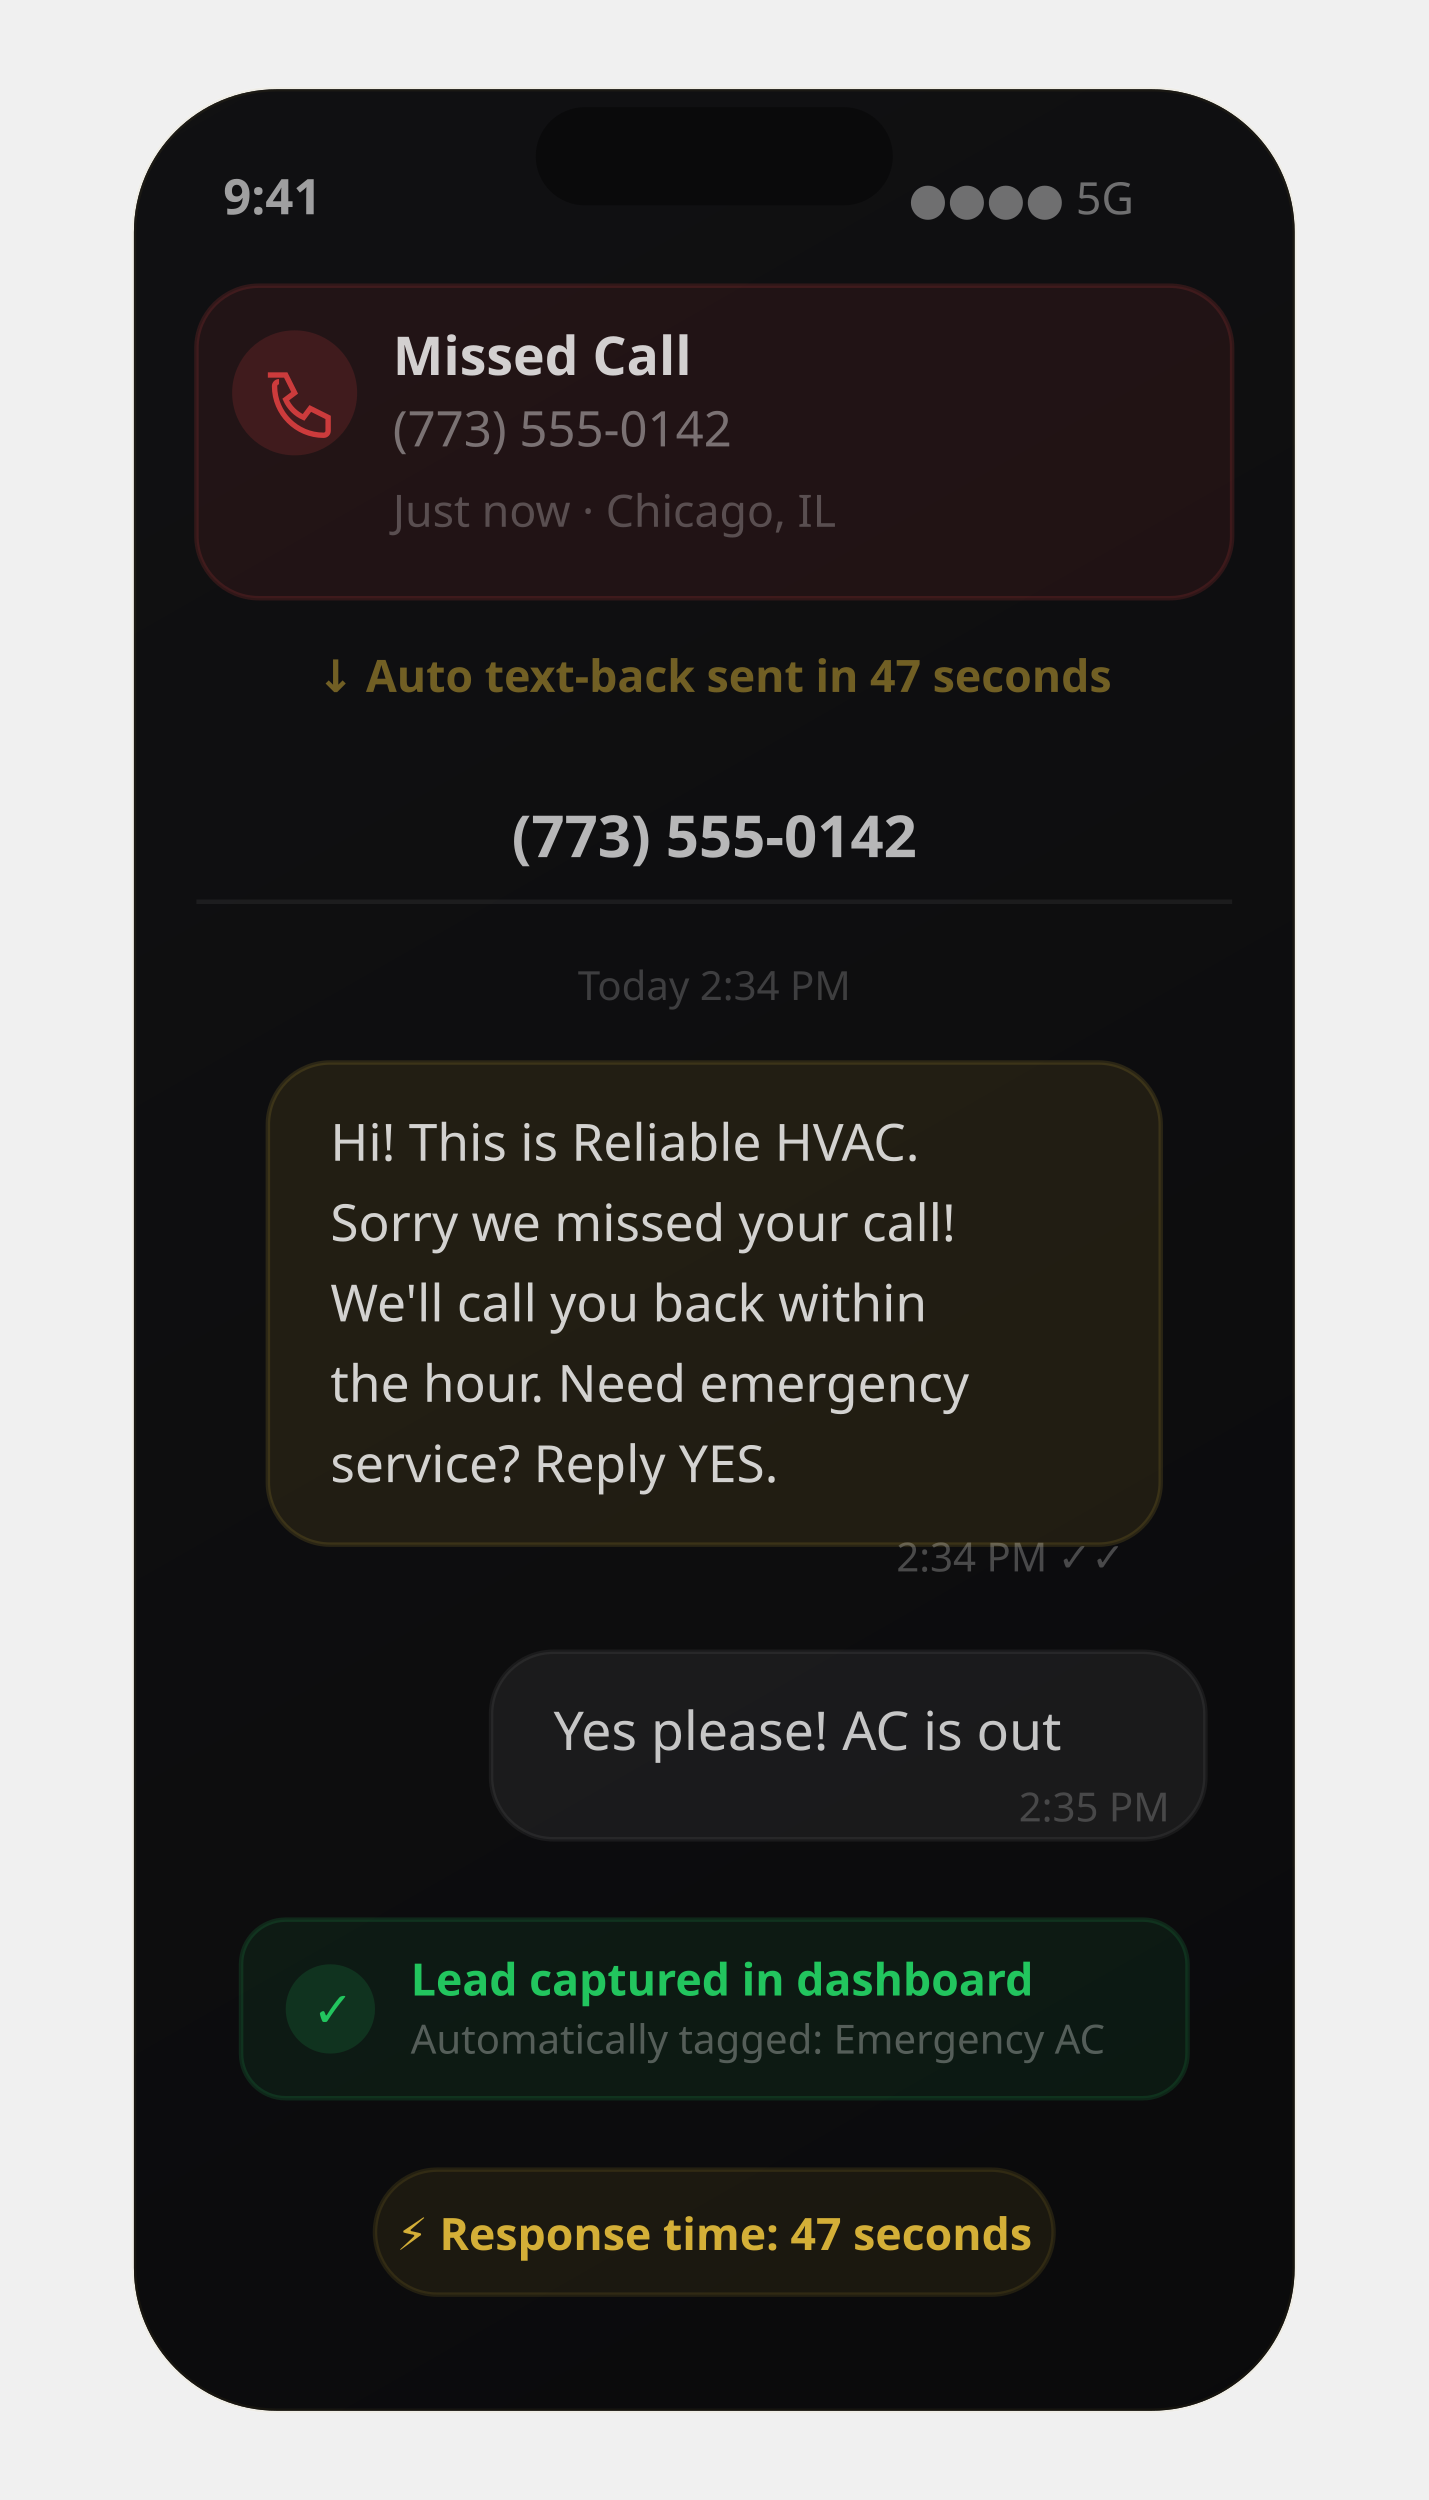
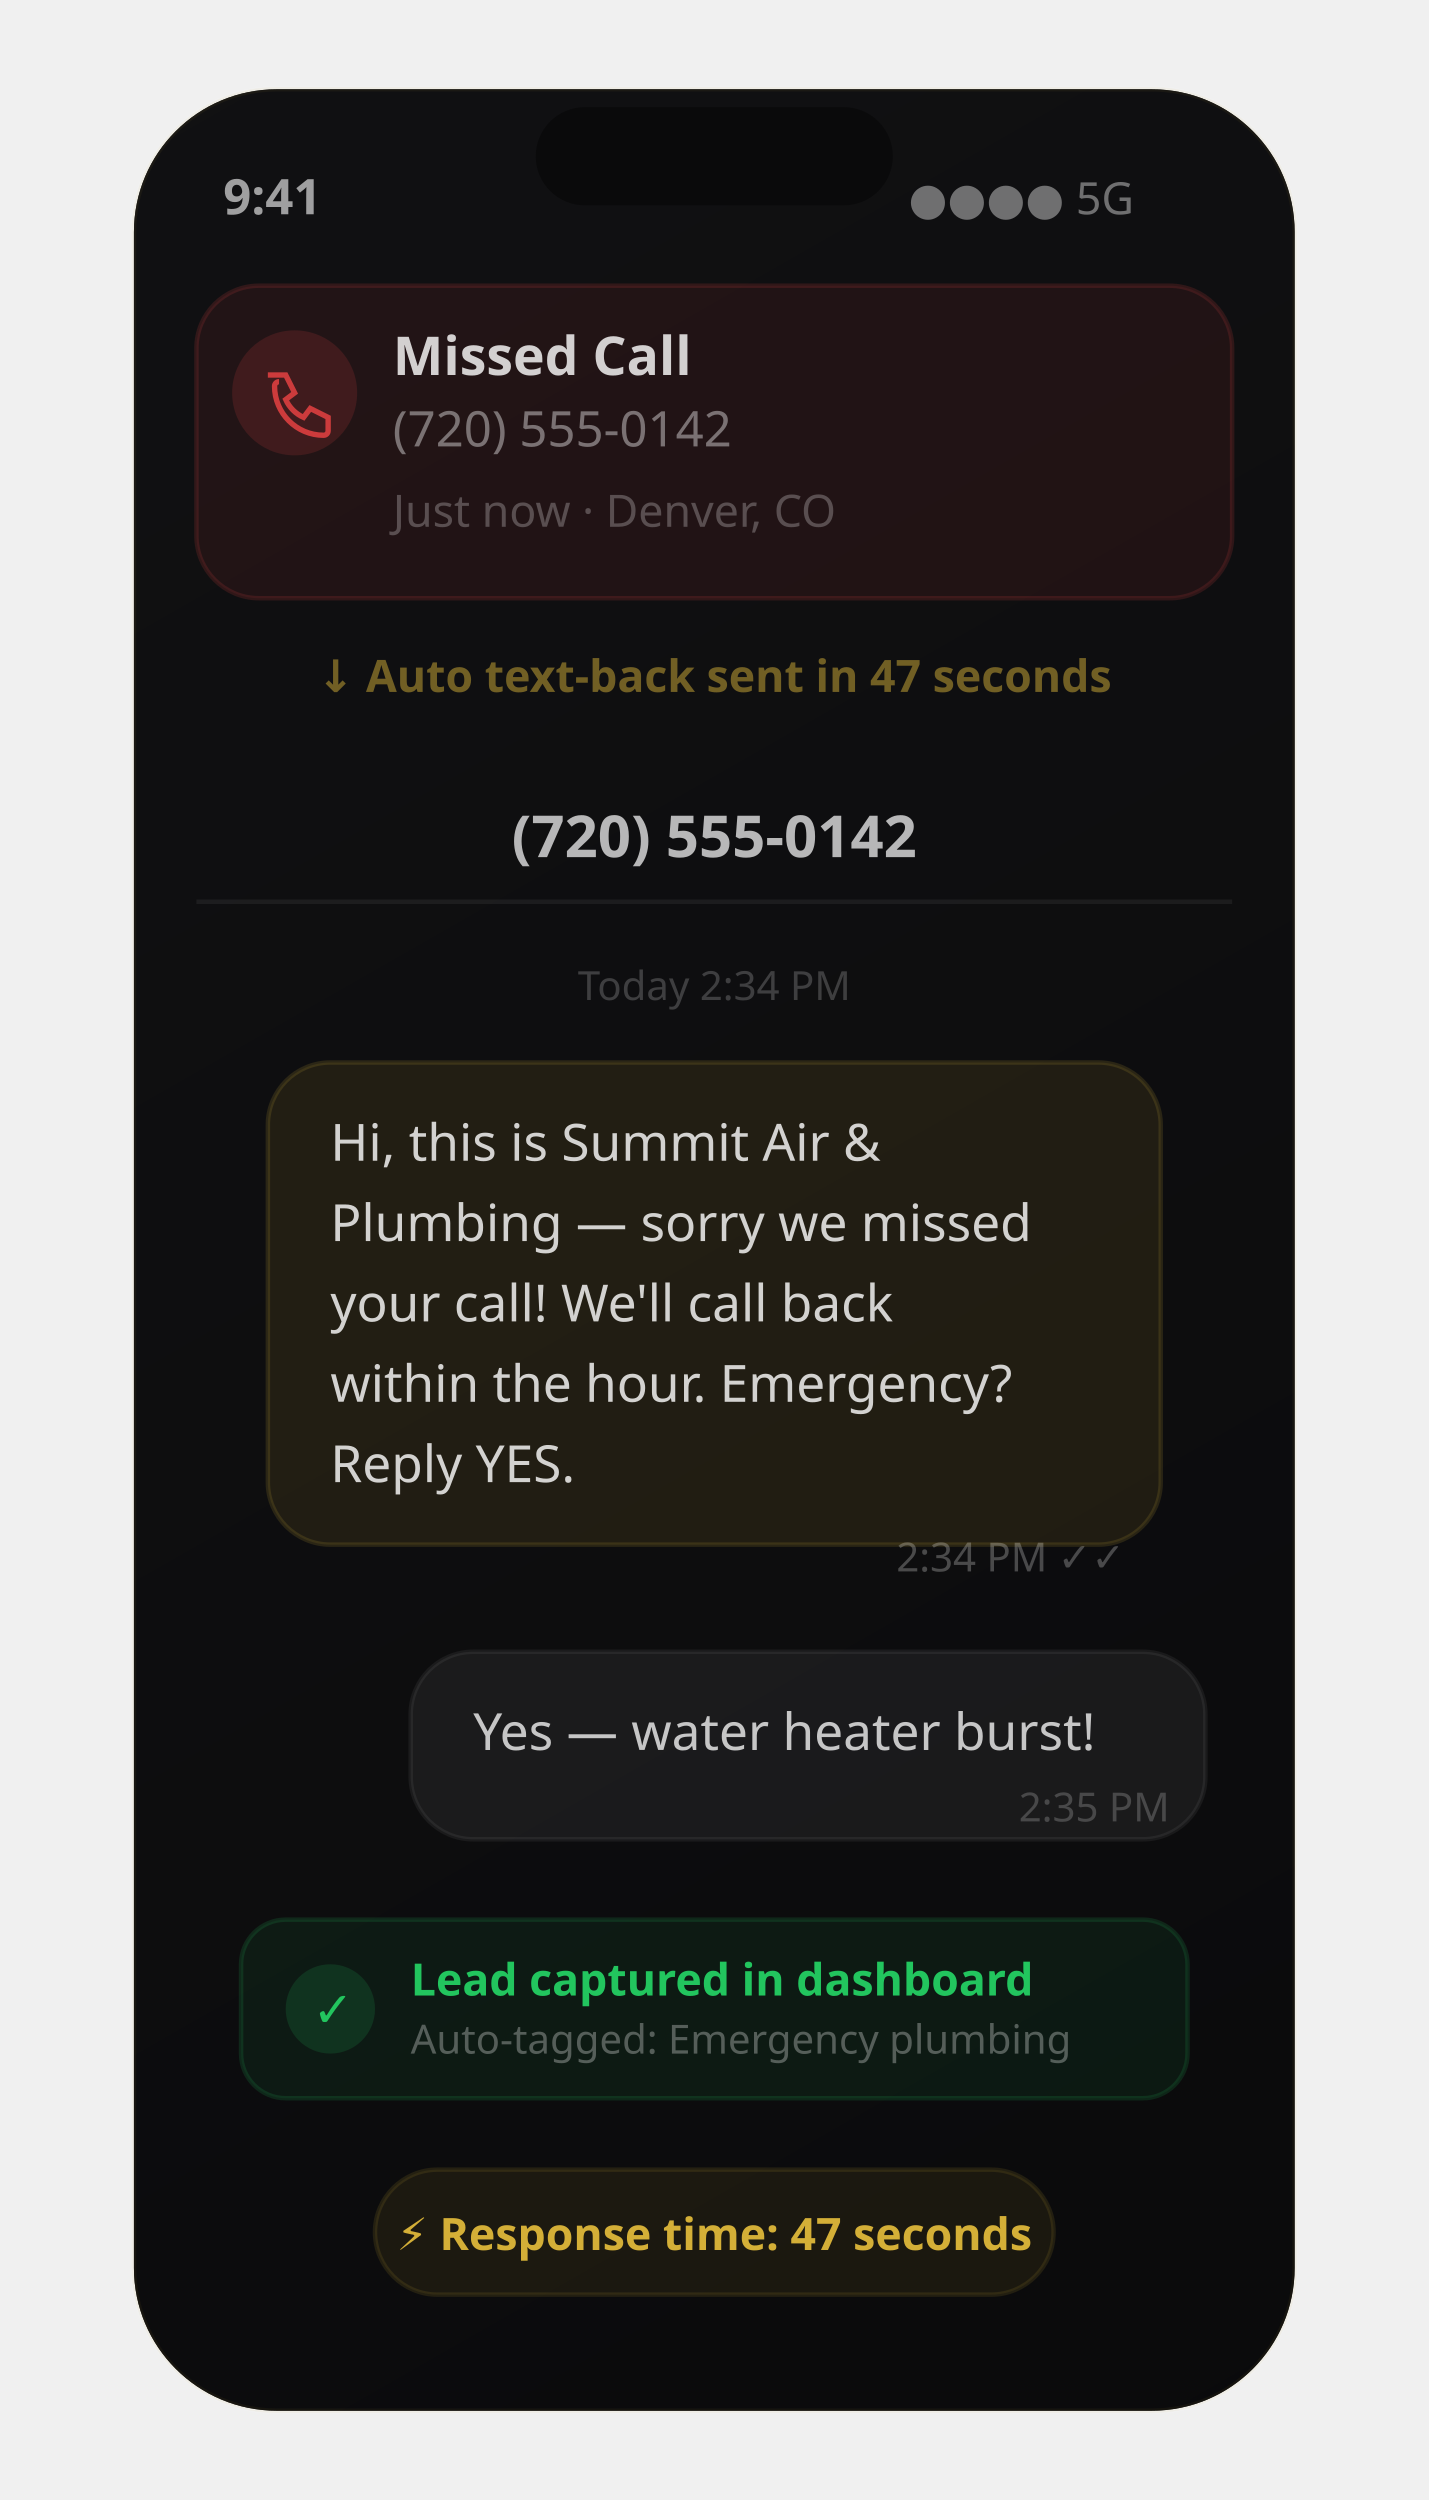
<svg xmlns="http://www.w3.org/2000/svg" viewBox="0 0 320 560" fill="none">
  <defs>
    <linearGradient id="pbg" x1="0" y1="0" x2="320" y2="560" gradientUnits="userSpaceOnUse">
      <stop offset="0%" stop-color="#111113" />
      <stop offset="100%" stop-color="#0a0a0b" />
    </linearGradient>
    <clipPath id="phoneClip">
      <rect x="30" y="20" width="260" height="520" rx="32" />
    </clipPath>
  </defs>
  <rect x="30" y="20" width="260" height="520" rx="32" fill="#1a1a1c" stroke="rgba(255,255,255,0.08)" stroke-width="1.5" />
  <g clip-path="url(#phoneClip)">
    <rect x="30" y="20" width="260" height="520" fill="url(#pbg)" />
    <text x="50" y="48" fill="white" font-family="sans-serif" font-size="11" font-weight="600" opacity="0.6">9:41</text>
    <text x="254" y="48" fill="white" font-family="sans-serif" font-size="10" opacity="0.4" text-anchor="end">●●●● 5G</text>
    <rect x="44" y="64" width="232" height="70" rx="14" fill="rgba(239,68,68,0.08)" stroke="rgba(239,68,68,0.15)" stroke-width="1" />
    <circle cx="66" cy="88" r="14" fill="rgba(239,68,68,0.15)" />
    <path d="M60 84h4l2 4-2 1.5a8 8 0 004 4l1.5-2 4 2v3a1 1 0 01-1 1 11 11 0 01-11-11 1 1 0 011-1" stroke="#ef4444" stroke-width="1.2" fill="none" opacity="0.8" transform="translate(0,0)" />
    <text x="88" y="84" fill="white" font-family="sans-serif" font-size="12" font-weight="600" opacity="0.8">Missed Call</text>
-     <text x="88" y="100" fill="white" font-family="sans-serif" font-size="11" opacity="0.4">(773) 555-0142</text>
-     <text x="88" y="118" fill="white" font-family="sans-serif" font-size="10" opacity="0.25">Just now · Chicago, IL</text>
+     <text x="88" y="100" fill="white" font-family="sans-serif" font-size="11" opacity="0.4">(720) 555-0142</text>
+     <text x="88" y="118" fill="white" font-family="sans-serif" font-size="10" opacity="0.25">Just now · Denver, CO</text>
    <text x="160" y="155" fill="#D4AF37" font-family="sans-serif" font-size="10" font-weight="600" text-anchor="middle" opacity="0.5">↓ Auto text-back sent in 47 seconds</text>
    <rect x="44" y="170" width="232" height="36" rx="0" fill="none" />
-     <text x="160" y="192" fill="white" font-family="sans-serif" font-size="13" font-weight="600" text-anchor="middle" opacity="0.7">(773) 555-0142</text>
+     <text x="160" y="192" fill="white" font-family="sans-serif" font-size="13" font-weight="600" text-anchor="middle" opacity="0.7">(720) 555-0142</text>
    <line x1="44" y1="202" x2="276" y2="202" stroke="rgba(255,255,255,0.06)" stroke-width="1" />
    <text x="160" y="224" fill="white" font-family="sans-serif" font-size="9" text-anchor="middle" opacity="0.2">Today 2:34 PM</text>
    <rect x="60" y="238" width="200" height="108" rx="14" fill="rgba(212,175,55,0.1)" stroke="rgba(212,175,55,0.15)" stroke-width="1" />
-     <text x="74" y="260" fill="white" font-family="sans-serif" font-size="11.5" opacity="0.8">Hi! This is Reliable HVAC.</text>
-     <text x="74" y="278" fill="white" font-family="sans-serif" font-size="11.5" opacity="0.8">Sorry we missed your call!</text>
-     <text x="74" y="296" fill="white" font-family="sans-serif" font-size="11.5" opacity="0.8">We'll call you back within</text>
-     <text x="74" y="314" fill="white" font-family="sans-serif" font-size="11.5" opacity="0.8">the hour. Need emergency</text>
-     <text x="74" y="332" fill="white" font-family="sans-serif" font-size="11.5" opacity="0.8">service? Reply YES.</text>
+     <text x="74" y="260" fill="white" font-family="sans-serif" font-size="11.5" opacity="0.8">Hi, this is Summit Air &amp;</text>
+     <text x="74" y="278" fill="white" font-family="sans-serif" font-size="11.5" opacity="0.8">Plumbing — sorry we missed</text>
+     <text x="74" y="296" fill="white" font-family="sans-serif" font-size="11.5" opacity="0.8">your call! We'll call back</text>
+     <text x="74" y="314" fill="white" font-family="sans-serif" font-size="11.5" opacity="0.8">within the hour. Emergency?</text>
+     <text x="74" y="332" fill="white" font-family="sans-serif" font-size="11.5" opacity="0.8">Reply YES.</text>
    <text x="252" y="352" fill="white" font-family="sans-serif" font-size="9" text-anchor="end" opacity="0.25">2:34 PM ✓✓</text>
-     <rect x="110" y="370" width="160" height="42" rx="14" fill="rgba(255,255,255,0.06)" stroke="rgba(255,255,255,0.06)" stroke-width="1" />
-     <text x="124" y="392" fill="white" font-family="sans-serif" font-size="12" opacity="0.75">Yes please! AC is out</text>
+     <rect x="92" y="370" width="178" height="42" rx="14" fill="rgba(255,255,255,0.06)" stroke="rgba(255,255,255,0.06)" stroke-width="1" />
+     <text x="106" y="392" fill="white" font-family="sans-serif" font-size="11.5" opacity="0.75">Yes — water heater burst!</text>
    <text x="262" y="408" fill="white" font-family="sans-serif" font-size="9" text-anchor="end" opacity="0.2">2:35 PM</text>
    <rect x="54" y="430" width="212" height="40" rx="10" fill="rgba(34,197,94,0.08)" stroke="rgba(34,197,94,0.15)" stroke-width="1" />
    <circle cx="74" cy="450" r="10" fill="rgba(34,197,94,0.15)" />
    <text x="70" y="454" fill="#22c55e" font-family="sans-serif" font-size="11" font-weight="700">✓</text>
    <text x="92" y="447" fill="#22c55e" font-family="sans-serif" font-size="10" font-weight="600">Lead captured in dashboard</text>
-     <text x="92" y="460" fill="white" font-family="sans-serif" font-size="9" opacity="0.3">Automatically tagged: Emergency AC</text>
+     <text x="92" y="460" fill="white" font-family="sans-serif" font-size="9" opacity="0.3">Auto-tagged: Emergency plumbing</text>
    <rect x="84" y="486" width="152" height="28" rx="14" fill="rgba(212,175,55,0.08)" stroke="rgba(212,175,55,0.12)" stroke-width="1" />
    <text x="160" y="504" fill="#D4AF37" font-family="sans-serif" font-size="10" font-weight="600" text-anchor="middle">⚡ Response time: 47 seconds</text>
  </g>
  <rect x="120" y="24" width="80" height="22" rx="11" fill="#0a0a0b" />
  <rect x="30" y="20" width="260" height="520" rx="32" fill="none" stroke="rgba(212,175,55,0.06)" stroke-width="1" />
</svg>
